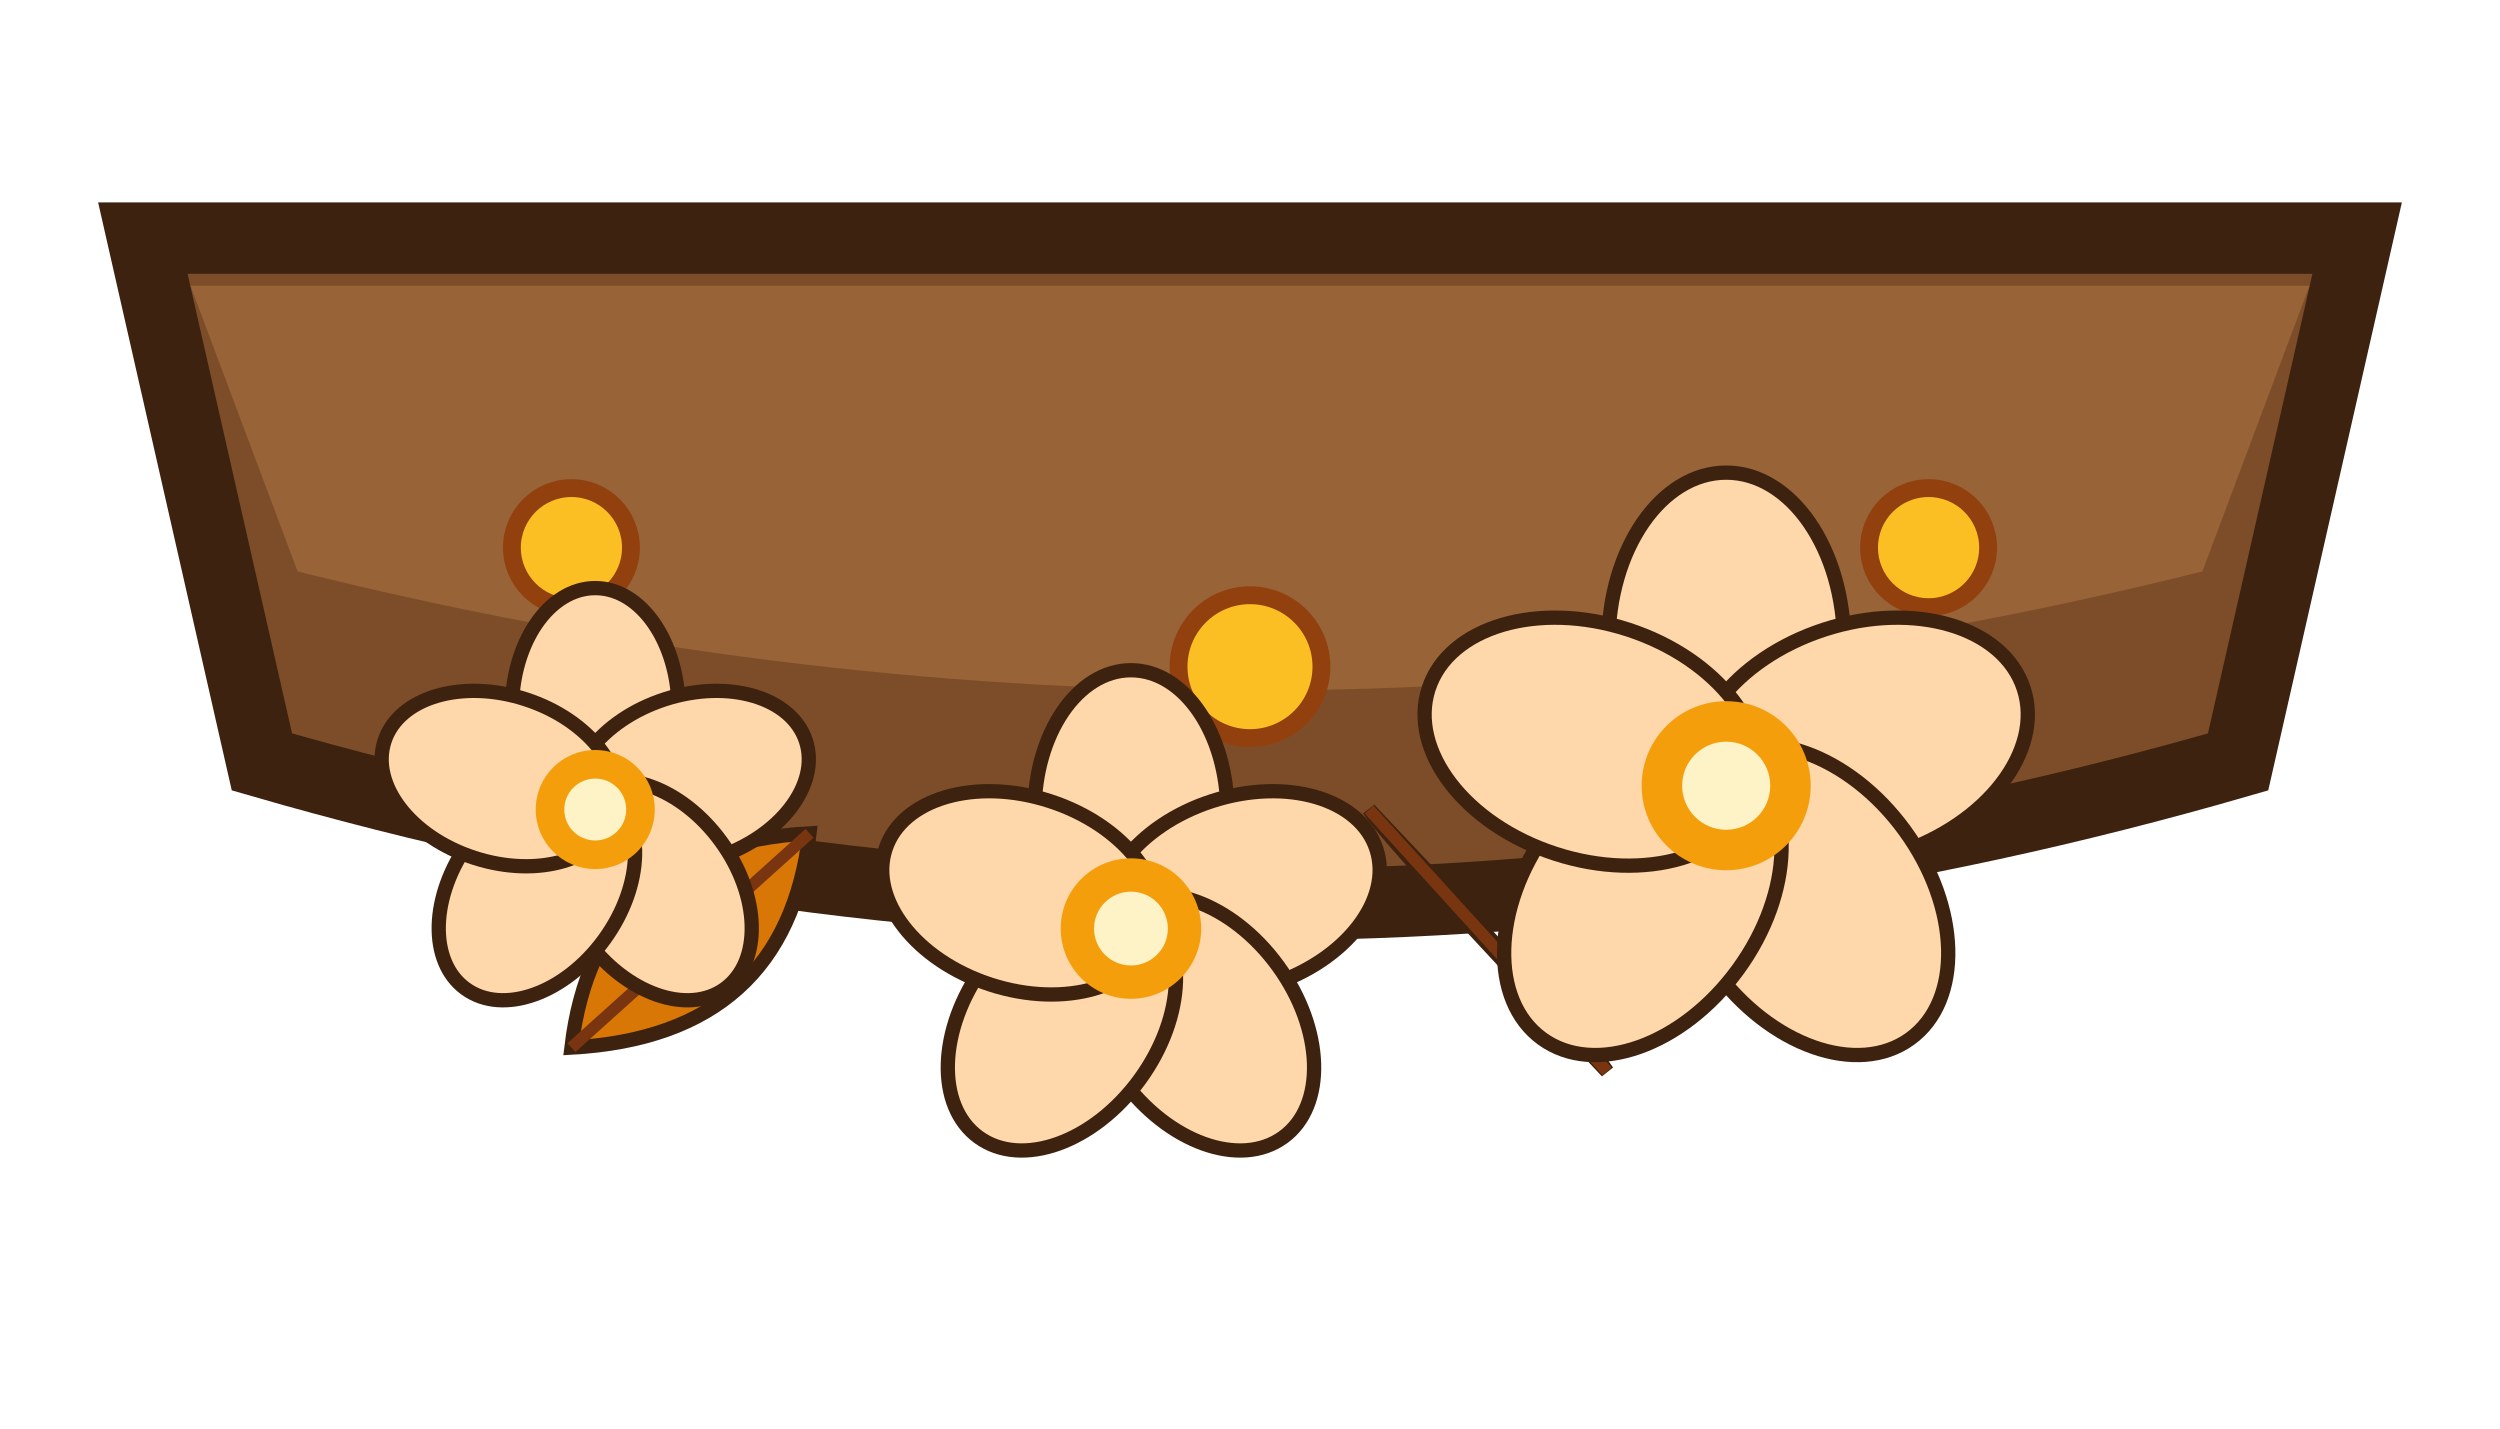
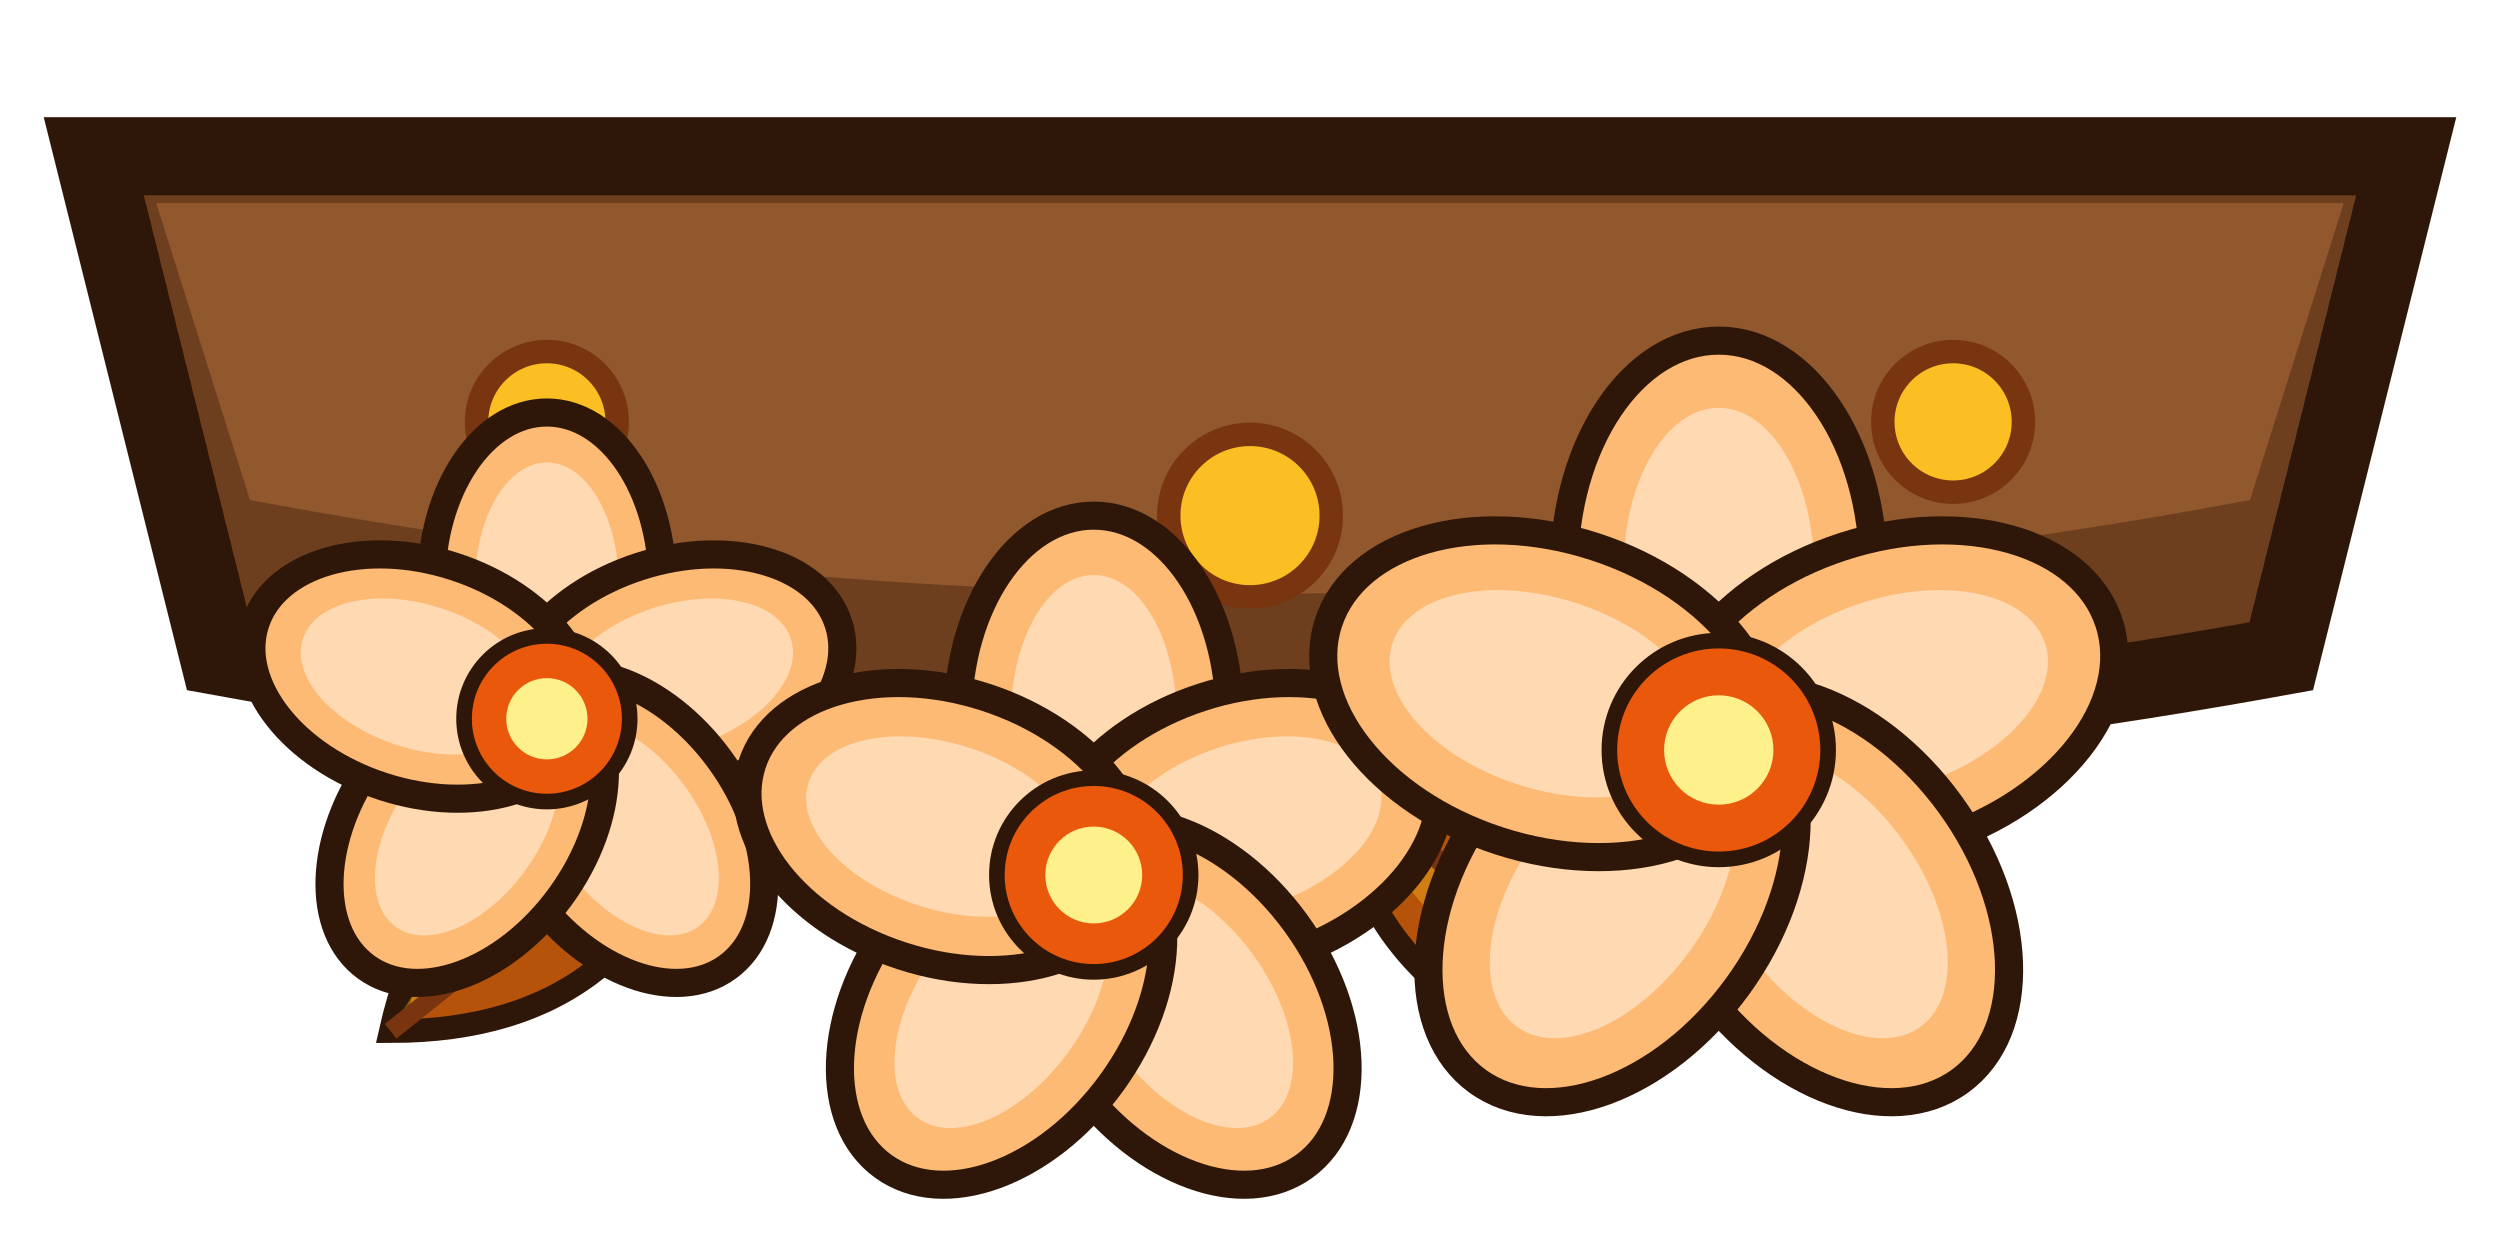
- <svg xmlns="http://www.w3.org/2000/svg" width="210" height="120" viewBox="0 0 210 120">
-   <path d="M12 20 L198 20 L188 64 Q105 88 22 64 Z" fill="#7D4D29" stroke="#3D2210" stroke-width="6" />
-   <path d="M16 24 L194 24 L185 48 Q105 68 25 48 Z" fill="#A36C3D" opacity=".7" />
-   <circle cx="48" cy="46" r="5" fill="#FBBF24" stroke="#92400E" stroke-width="1.5" />
-   <circle cx="105" cy="56" r="6" fill="#FBBF24" stroke="#92400E" stroke-width="1.5" />
-   <circle cx="162" cy="46" r="5" fill="#FBBF24" stroke="#92400E" stroke-width="1.5" />
-   <path d="M115 68 Q117 71 135 90 Q133 87 115 68 Z" fill="#D97706" stroke="#3D2210" stroke-width="1.2" />
-   <line x1="115" y1="68" x2="135" y2="90" stroke="#78350F" stroke-width="1" />
-   <path d="M68 70 Q50 71 48 88 Q66 87 68 70 Z" fill="#D97706" stroke="#3D2210" stroke-width="1.2" />
-   <line x1="68" y1="70" x2="48" y2="88" stroke="#78350F" stroke-width="1" />
-   <ellipse cx="50.0" cy="59.6" rx="7.0" ry="10.2" fill="#FED7AA" stroke="#3D2210" stroke-width="1.2" transform="rotate(0 50.0 59.6)" />
-   <ellipse cx="58.0" cy="65.4" rx="7.0" ry="10.2" fill="#FED7AA" stroke="#3D2210" stroke-width="1.2" transform="rotate(72 58.0 65.4)" />
-   <ellipse cx="54.9" cy="74.8" rx="7.0" ry="10.2" fill="#FED7AA" stroke="#3D2210" stroke-width="1.2" transform="rotate(144 54.9 74.8)" />
-   <ellipse cx="45.1" cy="74.8" rx="7.0" ry="10.2" fill="#FED7AA" stroke="#3D2210" stroke-width="1.2" transform="rotate(216 45.1 74.8)" />
-   <ellipse cx="42.0" cy="65.4" rx="7.0" ry="10.2" fill="#FED7AA" stroke="#3D2210" stroke-width="1.2" transform="rotate(288 42.0 65.4)" />
-   <circle cx="50" cy="68" r="5.0" fill="#F59E0B" />
-   <circle cx="50" cy="68" r="2.6" fill="#FEF3C7" />
-   <ellipse cx="95.0" cy="68.2" rx="8.1" ry="11.9" fill="#FED7AA" stroke="#3D2210" stroke-width="1.2" transform="rotate(0 95.0 68.2)" />
-   <ellipse cx="104.3" cy="75.0" rx="8.1" ry="11.9" fill="#FED7AA" stroke="#3D2210" stroke-width="1.2" transform="rotate(72 104.3 75.0)" />
-   <ellipse cx="100.8" cy="85.9" rx="8.1" ry="11.9" fill="#FED7AA" stroke="#3D2210" stroke-width="1.2" transform="rotate(144 100.8 85.9)" />
-   <ellipse cx="89.2" cy="85.9" rx="8.1" ry="11.9" fill="#FED7AA" stroke="#3D2210" stroke-width="1.2" transform="rotate(216 89.2 85.9)" />
-   <ellipse cx="85.7" cy="75.0" rx="8.1" ry="11.9" fill="#FED7AA" stroke="#3D2210" stroke-width="1.2" transform="rotate(288 85.7 75.0)" />
-   <circle cx="95" cy="78" r="5.9" fill="#F59E0B" />
-   <circle cx="95" cy="78" r="3.1" fill="#FEF3C7" />
-   <ellipse cx="145.0" cy="54.1" rx="9.9" ry="14.4" fill="#FED7AA" stroke="#3D2210" stroke-width="1.2" transform="rotate(0 145.0 54.1)" />
-   <ellipse cx="156.3" cy="62.3" rx="9.9" ry="14.4" fill="#FED7AA" stroke="#3D2210" stroke-width="1.2" transform="rotate(72 156.3 62.3)" />
-   <ellipse cx="152.0" cy="75.6" rx="9.9" ry="14.4" fill="#FED7AA" stroke="#3D2210" stroke-width="1.2" transform="rotate(144 152.0 75.6)" />
-   <ellipse cx="138.0" cy="75.6" rx="9.9" ry="14.4" fill="#FED7AA" stroke="#3D2210" stroke-width="1.2" transform="rotate(216 138.0 75.6)" />
-   <ellipse cx="133.7" cy="62.3" rx="9.9" ry="14.4" fill="#FED7AA" stroke="#3D2210" stroke-width="1.2" transform="rotate(288 133.7 62.3)" />
-   <circle cx="145" cy="66" r="7.1" fill="#F59E0B" />
-   <circle cx="145" cy="66" r="3.7" fill="#FEF3C7" />
+ <svg xmlns="http://www.w3.org/2000/svg" width="160" height="80" viewBox="0 0 160 80">
+   <path d="M6 10 L154 10 L146 42 Q80 54 14 42 Z" fill="#6D3F1E" stroke="#2E1708" stroke-width="5" />
+   <path d="M10 13 L150 13 L144 32 Q80 44 16 32 Z" fill="#9E5F32" opacity=".75" />
+   <circle cx="35" cy="27" r="4.5" fill="#FBBF24" stroke="#78350F" stroke-width="1.5" />
+   <circle cx="80" cy="33" r="5.2" fill="#FBBF24" stroke="#78350F" stroke-width="1.5" />
+   <circle cx="125" cy="27" r="4.5" fill="#FBBF24" stroke="#78350F" stroke-width="1.5" />
+   <path d="M85 48 Q87 66 105 68 Q103 50 85 48 Z" fill="#B45309" stroke="#2E1708" stroke-width="1.5" />
+   <path d="M85 48 Q91 62 105 68 Z" fill="#FBBF24" opacity=".4" />
+   <line x1="85" y1="48" x2="105" y2="68" stroke="#78350F" stroke-width="1.2" />
+   <path d="M45 50 Q28.6 50 25 66 Q41.4 66 45 50 Z" fill="#B45309" stroke="#2E1708" stroke-width="1.5" />
+   <path d="M45 50 Q31.8 54 25 66 Z" fill="#FBBF24" opacity=".4" />
+   <line x1="45" y1="50" x2="25" y2="66" stroke="#78350F" stroke-width="1.2" />
+   <ellipse cx="35.0" cy="37.4" rx="7.4" ry="11.0" fill="#FDBA74" stroke="#2E1708" stroke-width="1.8" transform="rotate(0 35.0 37.4)" />
+   <ellipse cx="35.0" cy="37.4" rx="4.6" ry="7.8" fill="#FFF7ED" opacity=".5" transform="rotate(0 35.0 37.4)" />
+   <ellipse cx="43.2" cy="43.3" rx="7.4" ry="11.0" fill="#FDBA74" stroke="#2E1708" stroke-width="1.8" transform="rotate(72 43.2 43.3)" />
+   <ellipse cx="43.2" cy="43.3" rx="4.6" ry="7.8" fill="#FFF7ED" opacity=".5" transform="rotate(72 43.2 43.3)" />
+   <ellipse cx="40.1" cy="53.0" rx="7.4" ry="11.0" fill="#FDBA74" stroke="#2E1708" stroke-width="1.8" transform="rotate(144 40.1 53.0)" />
+   <ellipse cx="40.1" cy="53.0" rx="4.6" ry="7.8" fill="#FFF7ED" opacity=".5" transform="rotate(144 40.1 53.0)" />
+   <ellipse cx="29.9" cy="53.0" rx="7.4" ry="11.0" fill="#FDBA74" stroke="#2E1708" stroke-width="1.8" transform="rotate(216 29.9 53.0)" />
+   <ellipse cx="29.9" cy="53.0" rx="4.6" ry="7.8" fill="#FFF7ED" opacity=".5" transform="rotate(216 29.9 53.0)" />
+   <ellipse cx="26.8" cy="43.3" rx="7.4" ry="11.0" fill="#FDBA74" stroke="#2E1708" stroke-width="1.8" transform="rotate(288 26.8 43.3)" />
+   <ellipse cx="26.8" cy="43.3" rx="4.6" ry="7.8" fill="#FFF7ED" opacity=".5" transform="rotate(288 26.8 43.3)" />
+   <circle cx="35" cy="46" r="5.3" fill="#EA580C" stroke="#2E1708" stroke-width="1" />
+   <circle cx="35" cy="46" r="2.6" fill="#FEF08A" />
+   <ellipse cx="70.0" cy="45.9" rx="8.7" ry="12.9" fill="#FDBA74" stroke="#2E1708" stroke-width="1.8" transform="rotate(0 70.0 45.9)" />
+   <ellipse cx="70.0" cy="45.9" rx="5.3" ry="9.1" fill="#FFF7ED" opacity=".5" transform="rotate(0 70.0 45.9)" />
+   <ellipse cx="79.6" cy="52.9" rx="8.7" ry="12.9" fill="#FDBA74" stroke="#2E1708" stroke-width="1.8" transform="rotate(72 79.6 52.9)" />
+   <ellipse cx="79.6" cy="52.9" rx="5.3" ry="9.1" fill="#FFF7ED" opacity=".5" transform="rotate(72 79.6 52.9)" />
+   <ellipse cx="75.9" cy="64.2" rx="8.7" ry="12.9" fill="#FDBA74" stroke="#2E1708" stroke-width="1.8" transform="rotate(144 75.9 64.2)" />
+   <ellipse cx="75.9" cy="64.2" rx="5.3" ry="9.1" fill="#FFF7ED" opacity=".5" transform="rotate(144 75.9 64.2)" />
+   <ellipse cx="64.1" cy="64.2" rx="8.7" ry="12.9" fill="#FDBA74" stroke="#2E1708" stroke-width="1.8" transform="rotate(216 64.1 64.2)" />
+   <ellipse cx="64.1" cy="64.2" rx="5.3" ry="9.1" fill="#FFF7ED" opacity=".5" transform="rotate(216 64.1 64.2)" />
+   <ellipse cx="60.4" cy="52.9" rx="8.7" ry="12.9" fill="#FDBA74" stroke="#2E1708" stroke-width="1.8" transform="rotate(288 60.4 52.9)" />
+   <ellipse cx="60.4" cy="52.9" rx="5.3" ry="9.1" fill="#FFF7ED" opacity=".5" transform="rotate(288 60.4 52.9)" />
+   <circle cx="70" cy="56" r="6.2" fill="#EA580C" stroke="#2E1708" stroke-width="1" />
+   <circle cx="70" cy="56" r="3.1" fill="#FEF08A" />
+   <ellipse cx="110.0" cy="36.5" rx="9.9" ry="14.7" fill="#FDBA74" stroke="#2E1708" stroke-width="1.8" transform="rotate(0 110.0 36.5)" />
+   <ellipse cx="110.0" cy="36.5" rx="6.1" ry="10.4" fill="#FFF7ED" opacity=".5" transform="rotate(0 110.0 36.5)" />
+   <ellipse cx="121.0" cy="44.4" rx="9.9" ry="14.7" fill="#FDBA74" stroke="#2E1708" stroke-width="1.8" transform="rotate(72 121.0 44.4)" />
+   <ellipse cx="121.0" cy="44.4" rx="6.1" ry="10.4" fill="#FFF7ED" opacity=".5" transform="rotate(72 121.0 44.4)" />
+   <ellipse cx="116.8" cy="57.3" rx="9.9" ry="14.7" fill="#FDBA74" stroke="#2E1708" stroke-width="1.8" transform="rotate(144 116.8 57.3)" />
+   <ellipse cx="116.8" cy="57.3" rx="6.1" ry="10.4" fill="#FFF7ED" opacity=".5" transform="rotate(144 116.8 57.3)" />
+   <ellipse cx="103.2" cy="57.3" rx="9.9" ry="14.7" fill="#FDBA74" stroke="#2E1708" stroke-width="1.8" transform="rotate(216 103.2 57.3)" />
+   <ellipse cx="103.2" cy="57.3" rx="6.1" ry="10.4" fill="#FFF7ED" opacity=".5" transform="rotate(216 103.2 57.3)" />
+   <ellipse cx="99.0" cy="44.4" rx="9.9" ry="14.7" fill="#FDBA74" stroke="#2E1708" stroke-width="1.8" transform="rotate(288 99.0 44.4)" />
+   <ellipse cx="99.0" cy="44.4" rx="6.1" ry="10.4" fill="#FFF7ED" opacity=".5" transform="rotate(288 99.0 44.4)" />
+   <circle cx="110" cy="48" r="7.0" fill="#EA580C" stroke="#2E1708" stroke-width="1" />
+   <circle cx="110" cy="48" r="3.5" fill="#FEF08A" />
</svg>
